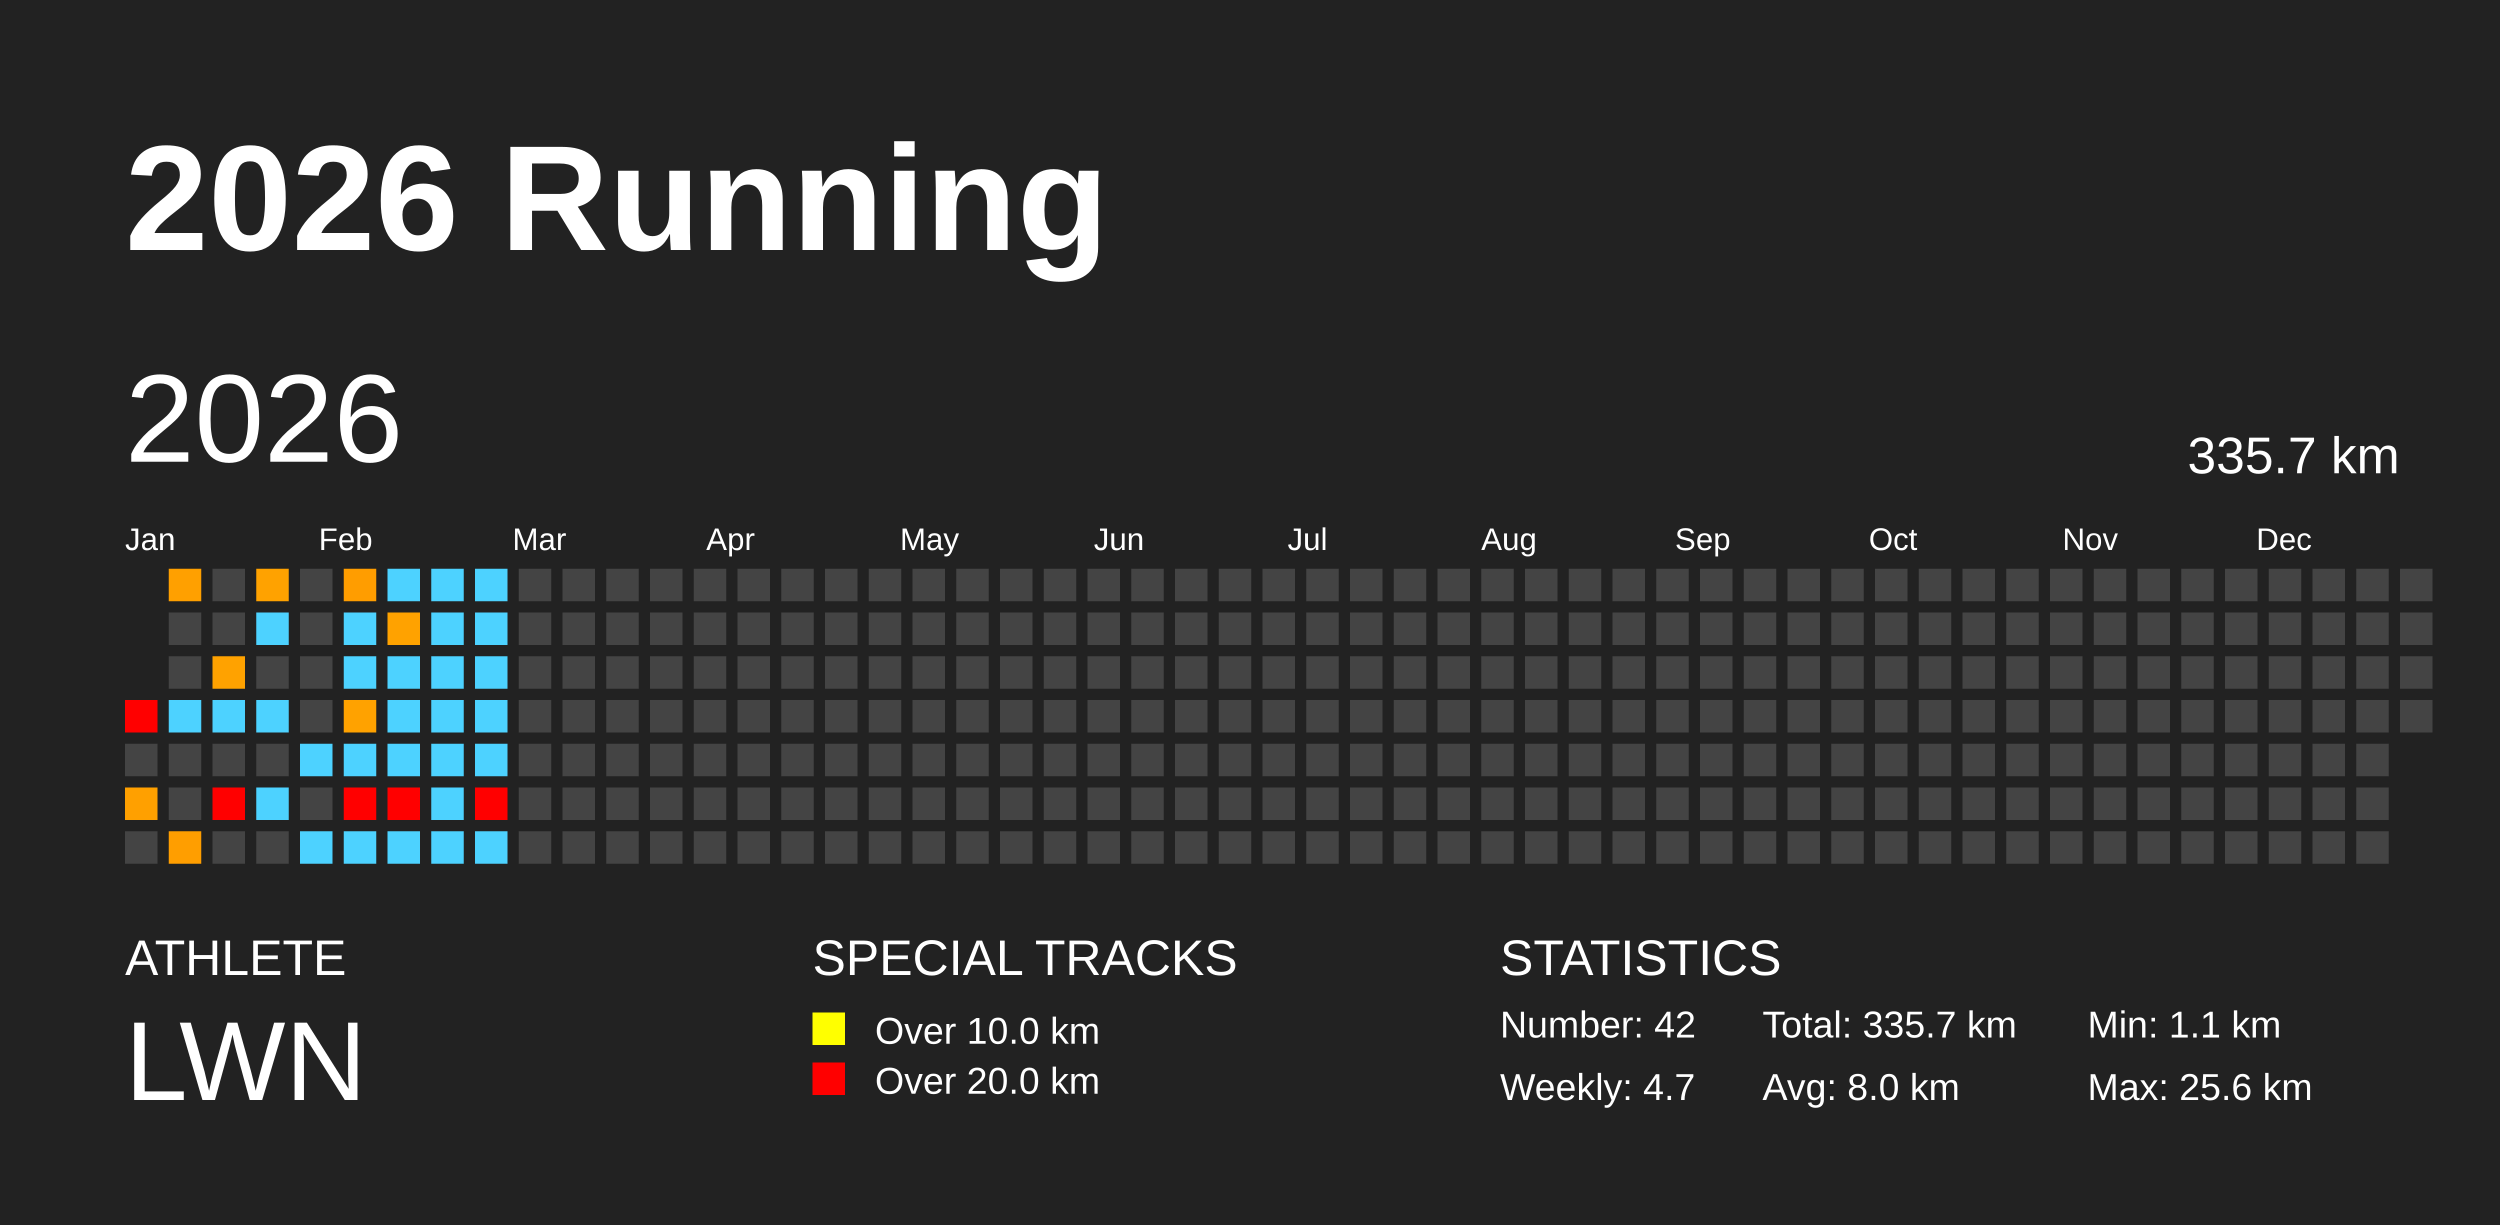
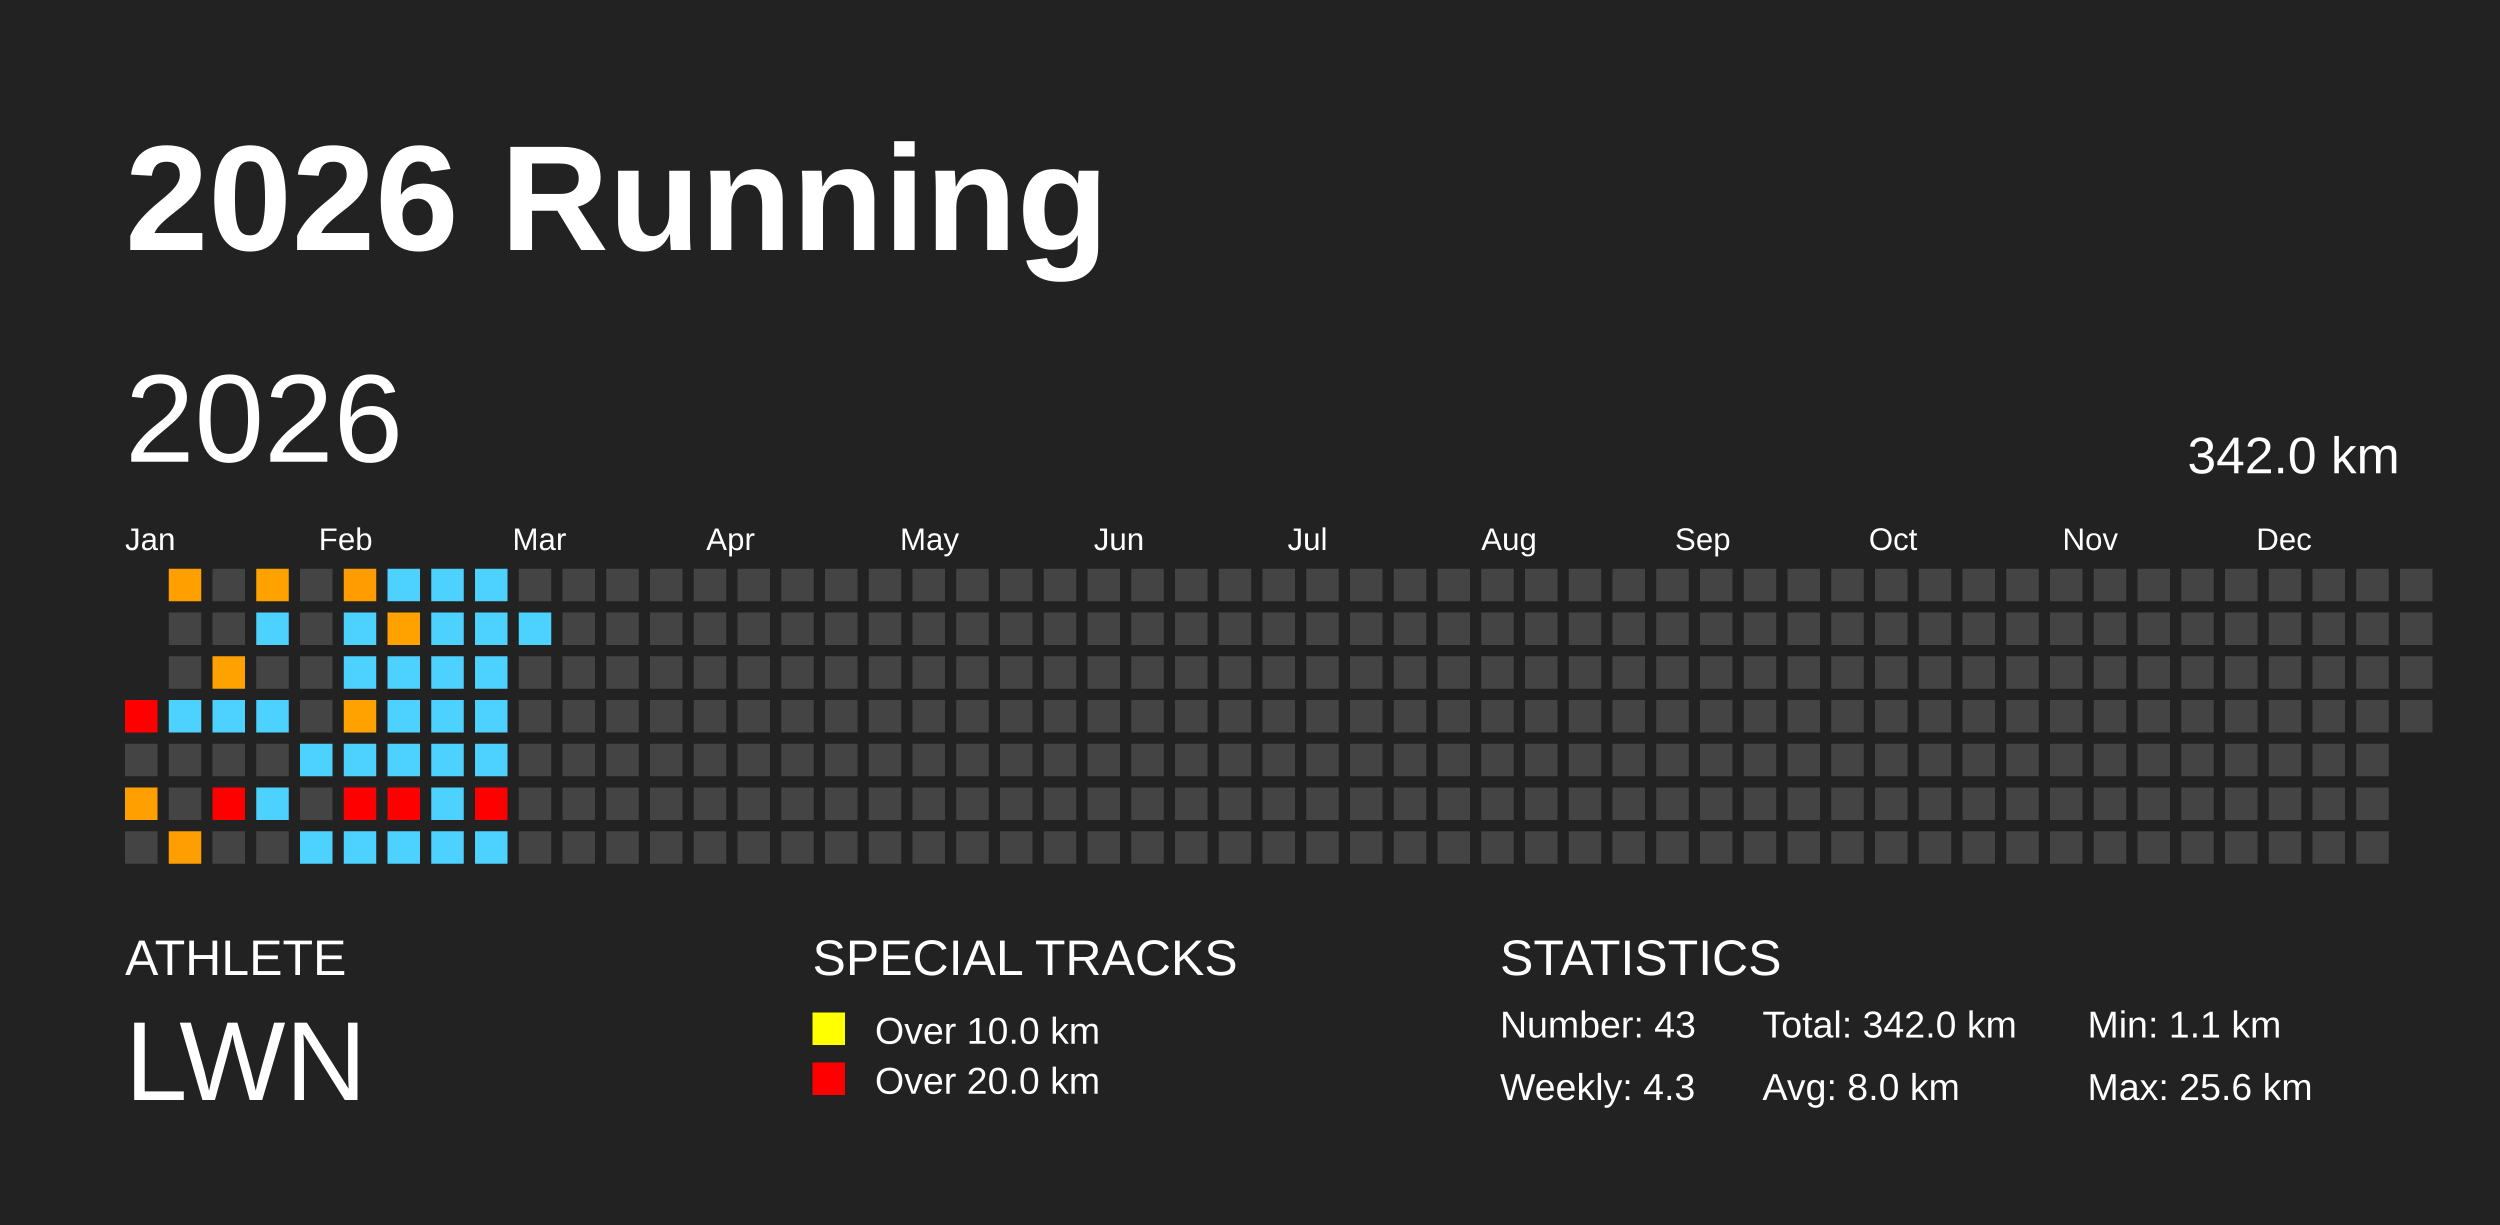
<svg xmlns="http://www.w3.org/2000/svg" baseProfile="full" height="98mm" version="1.1" viewBox="0,0,200,98" width="200mm">
  <defs />
  <rect fill="#222222" height="98" width="200" x="0" y="0" />
  <text fill="#FFFFFF" style="font-size:12px; font-family:Arial; font-weight:bold;" x="10" y="20">2026 Running</text>
  <text fill="#FFFFFF" style="font-size:4px; font-family:Arial" x="10" y="78">ATHLETE</text>
  <text fill="#FFFFFF" style="font-size:9px; font-family:Arial" x="10" y="88">LWN</text>
  <text fill="#FFFFFF" style="font-size:4px; font-family:Arial" x="65" y="78">SPECIAL TRACKS</text>
  <rect fill="yellow" height="2.6" width="2.6" x="65" y="81" />
  <text fill="#FFFFFF" style="font-size:3px; font-family:Arial" x="70" y="83.5">Over 10.0 km</text>
  <rect fill="red" height="2.6" width="2.6" x="65" y="85" />
  <text fill="#FFFFFF" style="font-size:3px; font-family:Arial" x="70" y="87.5">Over 20.0 km</text>
  <text fill="#FFFFFF" style="font-size:4px; font-family:Arial" x="120" y="78">STATISTICS</text>
-   <text fill="#FFFFFF" style="font-size:3px; font-family:Arial" x="120" y="83">Number: 42</text>
-   <text fill="#FFFFFF" style="font-size:3px; font-family:Arial" x="120" y="88">Weekly: 4.7</text>
-   <text fill="#FFFFFF" style="font-size:3px; font-family:Arial" x="141" y="83">Total: 335.7 km</text>
+   <text fill="#FFFFFF" style="font-size:3px; font-family:Arial" x="120" y="83">Number: 43</text>
+   <text fill="#FFFFFF" style="font-size:3px; font-family:Arial" x="120" y="88">Weekly: 4.3</text>
+   <text fill="#FFFFFF" style="font-size:3px; font-family:Arial" x="141" y="83">Total: 342.0 km</text>
  <text fill="#FFFFFF" style="font-size:3px; font-family:Arial" x="141" y="88">Avg: 8.0 km</text>
  <text fill="#FFFFFF" style="font-size:3px; font-family:Arial" x="167" y="83">Min: 1.1 km</text>
  <text fill="#FFFFFF" style="font-size:3px; font-family:Arial" x="167" y="88">Max: 25.6 km</text>
  <text dominant-baseline="hanging" fill="#FFFFFF" style="font-size:10.0px; font-family:Arial;" x="10" y="30">2026</text>
-   <text dominant-baseline="hanging" fill="#FFFFFF" style="font-size:4.125px; font-family:Arial;" x="175" y="35">335.7 km</text>
+   <text dominant-baseline="hanging" fill="#FFFFFF" style="font-size:4.125px; font-family:Arial;" x="175" y="35">342.0 km</text>
  <text fill="#FFFFFF" style="font-size:2.5px; font-family:Arial" x="10.0" y="44">Jan</text>
  <text fill="#FFFFFF" style="font-size:2.5px; font-family:Arial" x="25.5" y="44">Feb</text>
  <text fill="#FFFFFF" style="font-size:2.5px; font-family:Arial" x="41.0" y="44">Mar</text>
  <text fill="#FFFFFF" style="font-size:2.5px; font-family:Arial" x="56.5" y="44">Apr</text>
  <text fill="#FFFFFF" style="font-size:2.5px; font-family:Arial" x="72.0" y="44">May</text>
  <text fill="#FFFFFF" style="font-size:2.5px; font-family:Arial" x="87.5" y="44">Jun</text>
  <text fill="#FFFFFF" style="font-size:2.5px; font-family:Arial" x="103.0" y="44">Jul</text>
  <text fill="#FFFFFF" style="font-size:2.5px; font-family:Arial" x="118.5" y="44">Aug</text>
  <text fill="#FFFFFF" style="font-size:2.5px; font-family:Arial" x="134.0" y="44">Sep</text>
  <text fill="#FFFFFF" style="font-size:2.5px; font-family:Arial" x="149.5" y="44">Oct</text>
  <text fill="#FFFFFF" style="font-size:2.5px; font-family:Arial" x="165.0" y="44">Nov</text>
  <text fill="#FFFFFF" style="font-size:2.5px; font-family:Arial" x="180.5" y="44">Dec</text>
  <rect fill="red" height="2.6" width="2.6" x="10.0" y="56.0" />
  <rect fill="#444444" height="2.6" width="2.6" x="10.0" y="59.5" />
  <rect fill="#ffa000" height="2.6" width="2.6" x="10.0" y="63.0" />
  <rect fill="#444444" height="2.6" width="2.6" x="10.0" y="66.5" />
  <rect fill="#ffa000" height="2.6" width="2.6" x="13.5" y="45.5" />
  <rect fill="#444444" height="2.6" width="2.6" x="13.5" y="49.0" />
  <rect fill="#444444" height="2.6" width="2.6" x="13.5" y="52.5" />
  <rect fill="#4dd2ff" height="2.6" width="2.6" x="13.5" y="56.0" />
  <rect fill="#444444" height="2.6" width="2.6" x="13.5" y="59.5" />
  <rect fill="#444444" height="2.6" width="2.6" x="13.5" y="63.0" />
  <rect fill="#ff9e00" height="2.6" width="2.6" x="13.5" y="66.5" />
  <rect fill="#444444" height="2.6" width="2.6" x="17.0" y="45.5" />
  <rect fill="#444444" height="2.6" width="2.6" x="17.0" y="49.0" />
  <rect fill="#ffa200" height="2.6" width="2.6" x="17.0" y="52.5" />
  <rect fill="#4dd2ff" height="2.6" width="2.6" x="17.0" y="56.0" />
  <rect fill="#444444" height="2.6" width="2.6" x="17.0" y="59.5" />
  <rect fill="red" height="2.6" width="2.6" x="17.0" y="63.0" />
  <rect fill="#444444" height="2.6" width="2.6" x="17.0" y="66.5" />
  <rect fill="#ffa200" height="2.6" width="2.6" x="20.5" y="45.5" />
  <rect fill="#4dd2ff" height="2.6" width="2.6" x="20.5" y="49.0" />
  <rect fill="#444444" height="2.6" width="2.6" x="20.5" y="52.5" />
  <rect fill="#4dd2ff" height="2.6" width="2.6" x="20.5" y="56.0" />
  <rect fill="#444444" height="2.6" width="2.6" x="20.5" y="59.5" />
  <rect fill="#4dd2ff" height="2.6" width="2.6" x="20.5" y="63.0" />
  <rect fill="#444444" height="2.6" width="2.6" x="20.5" y="66.5" />
  <rect fill="#444444" height="2.6" width="2.6" x="24.0" y="45.5" />
  <rect fill="#444444" height="2.6" width="2.6" x="24.0" y="49.0" />
  <rect fill="#444444" height="2.6" width="2.6" x="24.0" y="52.5" />
  <rect fill="#444444" height="2.6" width="2.6" x="24.0" y="56.0" />
  <rect fill="#4dd2ff" height="2.6" width="2.6" x="24.0" y="59.5" />
  <rect fill="#444444" height="2.6" width="2.6" x="24.0" y="63.0" />
  <rect fill="#4dd2ff" height="2.6" width="2.6" x="24.0" y="66.5" />
  <rect fill="#ff9d00" height="2.6" width="2.6" x="27.5" y="45.5" />
  <rect fill="#4dd2ff" height="2.6" width="2.6" x="27.5" y="49.0" />
  <rect fill="#4dd2ff" height="2.6" width="2.6" x="27.5" y="52.5" />
  <rect fill="#ffa200" height="2.6" width="2.6" x="27.5" y="56.0" />
  <rect fill="#4dd2ff" height="2.6" width="2.6" x="27.5" y="59.5" />
  <rect fill="red" height="2.6" width="2.6" x="27.5" y="63.0" />
  <rect fill="#4dd2ff" height="2.6" width="2.6" x="27.5" y="66.5" />
  <rect fill="#4dd2ff" height="2.6" width="2.6" x="31.0" y="45.5" />
  <rect fill="#ffa200" height="2.6" width="2.6" x="31.0" y="49.0" />
  <rect fill="#4dd2ff" height="2.6" width="2.6" x="31.0" y="52.5" />
  <rect fill="#4dd2ff" height="2.6" width="2.6" x="31.0" y="56.0" />
  <rect fill="#4dd2ff" height="2.6" width="2.6" x="31.0" y="59.5" />
  <rect fill="red" height="2.6" width="2.6" x="31.0" y="63.0" />
  <rect fill="#4dd2ff" height="2.6" width="2.6" x="31.0" y="66.5" />
  <rect fill="#4dd2ff" height="2.6" width="2.6" x="34.5" y="45.5" />
  <rect fill="#4dd2ff" height="2.6" width="2.6" x="34.5" y="49.0" />
  <rect fill="#4dd2ff" height="2.6" width="2.6" x="34.5" y="52.5" />
  <rect fill="#4dd2ff" height="2.6" width="2.6" x="34.5" y="56.0" />
  <rect fill="#4dd2ff" height="2.6" width="2.6" x="34.5" y="59.5" />
  <rect fill="#4dd2ff" height="2.6" width="2.6" x="34.5" y="63.0" />
  <rect fill="#4dd2ff" height="2.6" width="2.6" x="34.5" y="66.5" />
  <rect fill="#4dd2ff" height="2.6" width="2.6" x="38.0" y="45.5" />
  <rect fill="#4dd2ff" height="2.6" width="2.6" x="38.0" y="49.0" />
  <rect fill="#4dd2ff" height="2.6" width="2.6" x="38.0" y="52.5" />
  <rect fill="#4dd2ff" height="2.6" width="2.6" x="38.0" y="56.0" />
  <rect fill="#4dd2ff" height="2.6" width="2.6" x="38.0" y="59.5" />
  <rect fill="red" height="2.6" width="2.6" x="38.0" y="63.0" />
  <rect fill="#4dd2ff" height="2.6" width="2.6" x="38.0" y="66.5" />
  <rect fill="#444444" height="2.6" width="2.6" x="41.5" y="45.5" />
-   <rect fill="#444444" height="2.6" width="2.6" x="41.5" y="49.0" />
+   <rect fill="#4dd2ff" height="2.6" width="2.6" x="41.5" y="49.0" />
  <rect fill="#444444" height="2.6" width="2.6" x="41.5" y="52.5" />
  <rect fill="#444444" height="2.6" width="2.6" x="41.5" y="56.0" />
  <rect fill="#444444" height="2.6" width="2.6" x="41.5" y="59.5" />
  <rect fill="#444444" height="2.6" width="2.6" x="41.5" y="63.0" />
  <rect fill="#444444" height="2.6" width="2.6" x="41.5" y="66.5" />
  <rect fill="#444444" height="2.6" width="2.6" x="45.0" y="45.5" />
  <rect fill="#444444" height="2.6" width="2.6" x="45.0" y="49.0" />
  <rect fill="#444444" height="2.6" width="2.6" x="45.0" y="52.5" />
  <rect fill="#444444" height="2.6" width="2.6" x="45.0" y="56.0" />
  <rect fill="#444444" height="2.6" width="2.6" x="45.0" y="59.5" />
  <rect fill="#444444" height="2.6" width="2.6" x="45.0" y="63.0" />
  <rect fill="#444444" height="2.6" width="2.6" x="45.0" y="66.5" />
  <rect fill="#444444" height="2.6" width="2.6" x="48.5" y="45.5" />
  <rect fill="#444444" height="2.6" width="2.6" x="48.5" y="49.0" />
  <rect fill="#444444" height="2.6" width="2.6" x="48.5" y="52.5" />
  <rect fill="#444444" height="2.6" width="2.6" x="48.5" y="56.0" />
  <rect fill="#444444" height="2.6" width="2.6" x="48.5" y="59.5" />
  <rect fill="#444444" height="2.6" width="2.6" x="48.5" y="63.0" />
  <rect fill="#444444" height="2.6" width="2.6" x="48.5" y="66.5" />
  <rect fill="#444444" height="2.6" width="2.6" x="52.0" y="45.5" />
  <rect fill="#444444" height="2.6" width="2.6" x="52.0" y="49.0" />
  <rect fill="#444444" height="2.6" width="2.6" x="52.0" y="52.5" />
  <rect fill="#444444" height="2.6" width="2.6" x="52.0" y="56.0" />
  <rect fill="#444444" height="2.6" width="2.6" x="52.0" y="59.5" />
  <rect fill="#444444" height="2.6" width="2.6" x="52.0" y="63.0" />
  <rect fill="#444444" height="2.6" width="2.6" x="52.0" y="66.5" />
  <rect fill="#444444" height="2.6" width="2.6" x="55.5" y="45.5" />
  <rect fill="#444444" height="2.6" width="2.6" x="55.5" y="49.0" />
  <rect fill="#444444" height="2.6" width="2.6" x="55.5" y="52.5" />
  <rect fill="#444444" height="2.6" width="2.6" x="55.5" y="56.0" />
  <rect fill="#444444" height="2.6" width="2.6" x="55.5" y="59.5" />
  <rect fill="#444444" height="2.6" width="2.6" x="55.5" y="63.0" />
  <rect fill="#444444" height="2.6" width="2.6" x="55.5" y="66.5" />
  <rect fill="#444444" height="2.6" width="2.6" x="59.0" y="45.5" />
  <rect fill="#444444" height="2.6" width="2.6" x="59.0" y="49.0" />
  <rect fill="#444444" height="2.6" width="2.6" x="59.0" y="52.5" />
  <rect fill="#444444" height="2.6" width="2.6" x="59.0" y="56.0" />
  <rect fill="#444444" height="2.6" width="2.6" x="59.0" y="59.5" />
  <rect fill="#444444" height="2.6" width="2.6" x="59.0" y="63.0" />
  <rect fill="#444444" height="2.6" width="2.6" x="59.0" y="66.5" />
  <rect fill="#444444" height="2.6" width="2.6" x="62.5" y="45.5" />
  <rect fill="#444444" height="2.6" width="2.6" x="62.5" y="49.0" />
  <rect fill="#444444" height="2.6" width="2.6" x="62.5" y="52.5" />
  <rect fill="#444444" height="2.6" width="2.6" x="62.5" y="56.0" />
  <rect fill="#444444" height="2.6" width="2.6" x="62.5" y="59.5" />
  <rect fill="#444444" height="2.6" width="2.6" x="62.5" y="63.0" />
  <rect fill="#444444" height="2.6" width="2.6" x="62.5" y="66.5" />
  <rect fill="#444444" height="2.6" width="2.6" x="66.0" y="45.5" />
  <rect fill="#444444" height="2.6" width="2.6" x="66.0" y="49.0" />
  <rect fill="#444444" height="2.6" width="2.6" x="66.0" y="52.5" />
  <rect fill="#444444" height="2.6" width="2.6" x="66.0" y="56.0" />
  <rect fill="#444444" height="2.6" width="2.6" x="66.0" y="59.5" />
  <rect fill="#444444" height="2.6" width="2.6" x="66.0" y="63.0" />
  <rect fill="#444444" height="2.6" width="2.6" x="66.0" y="66.5" />
  <rect fill="#444444" height="2.6" width="2.6" x="69.5" y="45.5" />
  <rect fill="#444444" height="2.6" width="2.6" x="69.5" y="49.0" />
  <rect fill="#444444" height="2.6" width="2.6" x="69.5" y="52.5" />
  <rect fill="#444444" height="2.6" width="2.6" x="69.5" y="56.0" />
  <rect fill="#444444" height="2.6" width="2.6" x="69.5" y="59.5" />
  <rect fill="#444444" height="2.6" width="2.6" x="69.5" y="63.0" />
  <rect fill="#444444" height="2.6" width="2.6" x="69.5" y="66.5" />
  <rect fill="#444444" height="2.6" width="2.6" x="73.0" y="45.5" />
  <rect fill="#444444" height="2.6" width="2.6" x="73.0" y="49.0" />
  <rect fill="#444444" height="2.6" width="2.6" x="73.0" y="52.5" />
  <rect fill="#444444" height="2.6" width="2.6" x="73.0" y="56.0" />
  <rect fill="#444444" height="2.6" width="2.6" x="73.0" y="59.5" />
  <rect fill="#444444" height="2.6" width="2.6" x="73.0" y="63.0" />
  <rect fill="#444444" height="2.6" width="2.6" x="73.0" y="66.5" />
  <rect fill="#444444" height="2.6" width="2.6" x="76.5" y="45.5" />
  <rect fill="#444444" height="2.6" width="2.6" x="76.5" y="49.0" />
  <rect fill="#444444" height="2.6" width="2.6" x="76.5" y="52.5" />
  <rect fill="#444444" height="2.6" width="2.6" x="76.5" y="56.0" />
  <rect fill="#444444" height="2.6" width="2.6" x="76.5" y="59.5" />
  <rect fill="#444444" height="2.6" width="2.6" x="76.5" y="63.0" />
  <rect fill="#444444" height="2.6" width="2.6" x="76.5" y="66.5" />
  <rect fill="#444444" height="2.6" width="2.6" x="80.0" y="45.5" />
  <rect fill="#444444" height="2.6" width="2.6" x="80.0" y="49.0" />
  <rect fill="#444444" height="2.6" width="2.6" x="80.0" y="52.5" />
  <rect fill="#444444" height="2.6" width="2.6" x="80.0" y="56.0" />
  <rect fill="#444444" height="2.6" width="2.6" x="80.0" y="59.5" />
  <rect fill="#444444" height="2.6" width="2.6" x="80.0" y="63.0" />
  <rect fill="#444444" height="2.6" width="2.6" x="80.0" y="66.5" />
  <rect fill="#444444" height="2.6" width="2.6" x="83.5" y="45.5" />
  <rect fill="#444444" height="2.6" width="2.6" x="83.5" y="49.0" />
  <rect fill="#444444" height="2.6" width="2.6" x="83.5" y="52.5" />
  <rect fill="#444444" height="2.6" width="2.6" x="83.5" y="56.0" />
  <rect fill="#444444" height="2.6" width="2.6" x="83.5" y="59.5" />
  <rect fill="#444444" height="2.6" width="2.6" x="83.5" y="63.0" />
  <rect fill="#444444" height="2.6" width="2.6" x="83.5" y="66.5" />
  <rect fill="#444444" height="2.6" width="2.6" x="87.0" y="45.5" />
  <rect fill="#444444" height="2.6" width="2.6" x="87.0" y="49.0" />
  <rect fill="#444444" height="2.6" width="2.6" x="87.0" y="52.5" />
  <rect fill="#444444" height="2.6" width="2.6" x="87.0" y="56.0" />
  <rect fill="#444444" height="2.6" width="2.6" x="87.0" y="59.5" />
  <rect fill="#444444" height="2.6" width="2.6" x="87.0" y="63.0" />
  <rect fill="#444444" height="2.6" width="2.6" x="87.0" y="66.5" />
  <rect fill="#444444" height="2.6" width="2.6" x="90.5" y="45.5" />
  <rect fill="#444444" height="2.6" width="2.6" x="90.5" y="49.0" />
  <rect fill="#444444" height="2.6" width="2.6" x="90.5" y="52.5" />
  <rect fill="#444444" height="2.6" width="2.6" x="90.5" y="56.0" />
  <rect fill="#444444" height="2.6" width="2.6" x="90.5" y="59.5" />
  <rect fill="#444444" height="2.6" width="2.6" x="90.5" y="63.0" />
  <rect fill="#444444" height="2.6" width="2.6" x="90.5" y="66.5" />
  <rect fill="#444444" height="2.6" width="2.6" x="94.0" y="45.5" />
  <rect fill="#444444" height="2.6" width="2.6" x="94.0" y="49.0" />
  <rect fill="#444444" height="2.6" width="2.6" x="94.0" y="52.5" />
  <rect fill="#444444" height="2.6" width="2.6" x="94.0" y="56.0" />
  <rect fill="#444444" height="2.6" width="2.6" x="94.0" y="59.5" />
  <rect fill="#444444" height="2.6" width="2.6" x="94.0" y="63.0" />
  <rect fill="#444444" height="2.6" width="2.6" x="94.0" y="66.5" />
  <rect fill="#444444" height="2.6" width="2.6" x="97.5" y="45.5" />
  <rect fill="#444444" height="2.6" width="2.6" x="97.5" y="49.0" />
  <rect fill="#444444" height="2.6" width="2.6" x="97.5" y="52.5" />
  <rect fill="#444444" height="2.6" width="2.6" x="97.5" y="56.0" />
  <rect fill="#444444" height="2.6" width="2.6" x="97.5" y="59.5" />
  <rect fill="#444444" height="2.6" width="2.6" x="97.5" y="63.0" />
  <rect fill="#444444" height="2.6" width="2.6" x="97.5" y="66.5" />
  <rect fill="#444444" height="2.6" width="2.6" x="101.0" y="45.5" />
  <rect fill="#444444" height="2.6" width="2.6" x="101.0" y="49.0" />
  <rect fill="#444444" height="2.6" width="2.6" x="101.0" y="52.5" />
  <rect fill="#444444" height="2.6" width="2.6" x="101.0" y="56.0" />
  <rect fill="#444444" height="2.6" width="2.6" x="101.0" y="59.5" />
  <rect fill="#444444" height="2.6" width="2.6" x="101.0" y="63.0" />
  <rect fill="#444444" height="2.6" width="2.6" x="101.0" y="66.5" />
  <rect fill="#444444" height="2.6" width="2.6" x="104.5" y="45.5" />
  <rect fill="#444444" height="2.6" width="2.6" x="104.5" y="49.0" />
  <rect fill="#444444" height="2.6" width="2.6" x="104.5" y="52.5" />
  <rect fill="#444444" height="2.6" width="2.6" x="104.5" y="56.0" />
  <rect fill="#444444" height="2.6" width="2.6" x="104.5" y="59.5" />
  <rect fill="#444444" height="2.6" width="2.6" x="104.5" y="63.0" />
  <rect fill="#444444" height="2.6" width="2.6" x="104.5" y="66.5" />
  <rect fill="#444444" height="2.6" width="2.6" x="108.0" y="45.5" />
  <rect fill="#444444" height="2.6" width="2.6" x="108.0" y="49.0" />
  <rect fill="#444444" height="2.6" width="2.6" x="108.0" y="52.5" />
  <rect fill="#444444" height="2.6" width="2.6" x="108.0" y="56.0" />
  <rect fill="#444444" height="2.6" width="2.6" x="108.0" y="59.5" />
  <rect fill="#444444" height="2.6" width="2.6" x="108.0" y="63.0" />
  <rect fill="#444444" height="2.6" width="2.6" x="108.0" y="66.5" />
  <rect fill="#444444" height="2.6" width="2.6" x="111.5" y="45.5" />
  <rect fill="#444444" height="2.6" width="2.6" x="111.5" y="49.0" />
  <rect fill="#444444" height="2.6" width="2.6" x="111.5" y="52.5" />
  <rect fill="#444444" height="2.6" width="2.6" x="111.5" y="56.0" />
  <rect fill="#444444" height="2.6" width="2.6" x="111.5" y="59.5" />
  <rect fill="#444444" height="2.6" width="2.6" x="111.5" y="63.0" />
  <rect fill="#444444" height="2.6" width="2.6" x="111.5" y="66.5" />
  <rect fill="#444444" height="2.6" width="2.6" x="115.0" y="45.5" />
  <rect fill="#444444" height="2.6" width="2.6" x="115.0" y="49.0" />
  <rect fill="#444444" height="2.6" width="2.6" x="115.0" y="52.5" />
  <rect fill="#444444" height="2.6" width="2.6" x="115.0" y="56.0" />
  <rect fill="#444444" height="2.6" width="2.6" x="115.0" y="59.5" />
  <rect fill="#444444" height="2.6" width="2.6" x="115.0" y="63.0" />
  <rect fill="#444444" height="2.6" width="2.6" x="115.0" y="66.5" />
  <rect fill="#444444" height="2.6" width="2.6" x="118.5" y="45.5" />
  <rect fill="#444444" height="2.6" width="2.6" x="118.5" y="49.0" />
  <rect fill="#444444" height="2.6" width="2.6" x="118.5" y="52.5" />
  <rect fill="#444444" height="2.6" width="2.6" x="118.5" y="56.0" />
  <rect fill="#444444" height="2.6" width="2.6" x="118.5" y="59.5" />
  <rect fill="#444444" height="2.6" width="2.6" x="118.5" y="63.0" />
  <rect fill="#444444" height="2.6" width="2.6" x="118.5" y="66.5" />
  <rect fill="#444444" height="2.6" width="2.6" x="122.0" y="45.5" />
  <rect fill="#444444" height="2.6" width="2.6" x="122.0" y="49.0" />
  <rect fill="#444444" height="2.6" width="2.6" x="122.0" y="52.5" />
  <rect fill="#444444" height="2.6" width="2.6" x="122.0" y="56.0" />
  <rect fill="#444444" height="2.6" width="2.6" x="122.0" y="59.5" />
  <rect fill="#444444" height="2.6" width="2.6" x="122.0" y="63.0" />
  <rect fill="#444444" height="2.6" width="2.6" x="122.0" y="66.5" />
  <rect fill="#444444" height="2.6" width="2.6" x="125.5" y="45.5" />
  <rect fill="#444444" height="2.6" width="2.6" x="125.5" y="49.0" />
  <rect fill="#444444" height="2.6" width="2.6" x="125.5" y="52.5" />
  <rect fill="#444444" height="2.6" width="2.6" x="125.5" y="56.0" />
  <rect fill="#444444" height="2.6" width="2.6" x="125.5" y="59.5" />
  <rect fill="#444444" height="2.6" width="2.6" x="125.5" y="63.0" />
  <rect fill="#444444" height="2.6" width="2.6" x="125.5" y="66.5" />
  <rect fill="#444444" height="2.6" width="2.6" x="129.0" y="45.5" />
  <rect fill="#444444" height="2.6" width="2.6" x="129.0" y="49.0" />
  <rect fill="#444444" height="2.6" width="2.6" x="129.0" y="52.5" />
  <rect fill="#444444" height="2.6" width="2.6" x="129.0" y="56.0" />
  <rect fill="#444444" height="2.6" width="2.6" x="129.0" y="59.5" />
  <rect fill="#444444" height="2.6" width="2.6" x="129.0" y="63.0" />
  <rect fill="#444444" height="2.6" width="2.6" x="129.0" y="66.5" />
  <rect fill="#444444" height="2.6" width="2.6" x="132.5" y="45.5" />
  <rect fill="#444444" height="2.6" width="2.6" x="132.5" y="49.0" />
  <rect fill="#444444" height="2.6" width="2.6" x="132.5" y="52.5" />
  <rect fill="#444444" height="2.6" width="2.6" x="132.5" y="56.0" />
  <rect fill="#444444" height="2.6" width="2.6" x="132.5" y="59.5" />
  <rect fill="#444444" height="2.6" width="2.6" x="132.5" y="63.0" />
  <rect fill="#444444" height="2.6" width="2.6" x="132.5" y="66.5" />
  <rect fill="#444444" height="2.6" width="2.6" x="136.0" y="45.5" />
  <rect fill="#444444" height="2.6" width="2.6" x="136.0" y="49.0" />
  <rect fill="#444444" height="2.6" width="2.6" x="136.0" y="52.5" />
  <rect fill="#444444" height="2.6" width="2.6" x="136.0" y="56.0" />
  <rect fill="#444444" height="2.6" width="2.6" x="136.0" y="59.5" />
  <rect fill="#444444" height="2.6" width="2.6" x="136.0" y="63.0" />
  <rect fill="#444444" height="2.6" width="2.6" x="136.0" y="66.5" />
  <rect fill="#444444" height="2.6" width="2.6" x="139.5" y="45.5" />
  <rect fill="#444444" height="2.6" width="2.6" x="139.5" y="49.0" />
  <rect fill="#444444" height="2.6" width="2.6" x="139.5" y="52.5" />
  <rect fill="#444444" height="2.6" width="2.6" x="139.5" y="56.0" />
  <rect fill="#444444" height="2.6" width="2.6" x="139.5" y="59.5" />
  <rect fill="#444444" height="2.6" width="2.6" x="139.5" y="63.0" />
  <rect fill="#444444" height="2.6" width="2.6" x="139.5" y="66.5" />
  <rect fill="#444444" height="2.6" width="2.6" x="143.0" y="45.5" />
  <rect fill="#444444" height="2.6" width="2.6" x="143.0" y="49.0" />
  <rect fill="#444444" height="2.6" width="2.6" x="143.0" y="52.5" />
  <rect fill="#444444" height="2.6" width="2.6" x="143.0" y="56.0" />
  <rect fill="#444444" height="2.6" width="2.6" x="143.0" y="59.5" />
  <rect fill="#444444" height="2.6" width="2.6" x="143.0" y="63.0" />
  <rect fill="#444444" height="2.6" width="2.6" x="143.0" y="66.5" />
  <rect fill="#444444" height="2.6" width="2.6" x="146.5" y="45.5" />
  <rect fill="#444444" height="2.6" width="2.6" x="146.5" y="49.0" />
  <rect fill="#444444" height="2.6" width="2.6" x="146.5" y="52.5" />
  <rect fill="#444444" height="2.6" width="2.6" x="146.5" y="56.0" />
  <rect fill="#444444" height="2.6" width="2.6" x="146.5" y="59.5" />
  <rect fill="#444444" height="2.6" width="2.6" x="146.5" y="63.0" />
  <rect fill="#444444" height="2.6" width="2.6" x="146.5" y="66.5" />
  <rect fill="#444444" height="2.6" width="2.6" x="150.0" y="45.5" />
  <rect fill="#444444" height="2.6" width="2.6" x="150.0" y="49.0" />
  <rect fill="#444444" height="2.6" width="2.6" x="150.0" y="52.5" />
  <rect fill="#444444" height="2.6" width="2.6" x="150.0" y="56.0" />
  <rect fill="#444444" height="2.6" width="2.6" x="150.0" y="59.5" />
  <rect fill="#444444" height="2.6" width="2.6" x="150.0" y="63.0" />
  <rect fill="#444444" height="2.6" width="2.6" x="150.0" y="66.5" />
  <rect fill="#444444" height="2.6" width="2.6" x="153.5" y="45.5" />
  <rect fill="#444444" height="2.6" width="2.6" x="153.5" y="49.0" />
  <rect fill="#444444" height="2.6" width="2.6" x="153.5" y="52.5" />
  <rect fill="#444444" height="2.6" width="2.6" x="153.5" y="56.0" />
  <rect fill="#444444" height="2.6" width="2.6" x="153.5" y="59.5" />
  <rect fill="#444444" height="2.6" width="2.6" x="153.5" y="63.0" />
  <rect fill="#444444" height="2.6" width="2.6" x="153.5" y="66.5" />
  <rect fill="#444444" height="2.6" width="2.6" x="157.0" y="45.5" />
  <rect fill="#444444" height="2.6" width="2.6" x="157.0" y="49.0" />
  <rect fill="#444444" height="2.6" width="2.6" x="157.0" y="52.5" />
  <rect fill="#444444" height="2.6" width="2.6" x="157.0" y="56.0" />
  <rect fill="#444444" height="2.6" width="2.6" x="157.0" y="59.5" />
  <rect fill="#444444" height="2.6" width="2.6" x="157.0" y="63.0" />
  <rect fill="#444444" height="2.6" width="2.6" x="157.0" y="66.5" />
  <rect fill="#444444" height="2.6" width="2.6" x="160.5" y="45.5" />
  <rect fill="#444444" height="2.6" width="2.6" x="160.5" y="49.0" />
  <rect fill="#444444" height="2.6" width="2.6" x="160.5" y="52.5" />
  <rect fill="#444444" height="2.6" width="2.6" x="160.5" y="56.0" />
  <rect fill="#444444" height="2.6" width="2.6" x="160.5" y="59.5" />
  <rect fill="#444444" height="2.6" width="2.6" x="160.5" y="63.0" />
  <rect fill="#444444" height="2.6" width="2.6" x="160.5" y="66.5" />
  <rect fill="#444444" height="2.6" width="2.6" x="164.0" y="45.5" />
  <rect fill="#444444" height="2.6" width="2.6" x="164.0" y="49.0" />
  <rect fill="#444444" height="2.6" width="2.6" x="164.0" y="52.5" />
  <rect fill="#444444" height="2.6" width="2.6" x="164.0" y="56.0" />
  <rect fill="#444444" height="2.6" width="2.6" x="164.0" y="59.5" />
  <rect fill="#444444" height="2.6" width="2.6" x="164.0" y="63.0" />
  <rect fill="#444444" height="2.6" width="2.6" x="164.0" y="66.5" />
  <rect fill="#444444" height="2.6" width="2.6" x="167.5" y="45.5" />
  <rect fill="#444444" height="2.6" width="2.6" x="167.5" y="49.0" />
  <rect fill="#444444" height="2.6" width="2.6" x="167.5" y="52.5" />
  <rect fill="#444444" height="2.6" width="2.6" x="167.5" y="56.0" />
  <rect fill="#444444" height="2.6" width="2.6" x="167.5" y="59.5" />
  <rect fill="#444444" height="2.6" width="2.6" x="167.5" y="63.0" />
  <rect fill="#444444" height="2.6" width="2.6" x="167.5" y="66.5" />
  <rect fill="#444444" height="2.6" width="2.6" x="171.0" y="45.5" />
  <rect fill="#444444" height="2.6" width="2.6" x="171.0" y="49.0" />
  <rect fill="#444444" height="2.6" width="2.6" x="171.0" y="52.5" />
  <rect fill="#444444" height="2.6" width="2.6" x="171.0" y="56.0" />
  <rect fill="#444444" height="2.6" width="2.6" x="171.0" y="59.5" />
  <rect fill="#444444" height="2.6" width="2.6" x="171.0" y="63.0" />
  <rect fill="#444444" height="2.6" width="2.6" x="171.0" y="66.5" />
  <rect fill="#444444" height="2.6" width="2.6" x="174.5" y="45.5" />
  <rect fill="#444444" height="2.6" width="2.6" x="174.5" y="49.0" />
  <rect fill="#444444" height="2.6" width="2.6" x="174.5" y="52.5" />
  <rect fill="#444444" height="2.6" width="2.6" x="174.5" y="56.0" />
  <rect fill="#444444" height="2.6" width="2.6" x="174.5" y="59.5" />
  <rect fill="#444444" height="2.6" width="2.6" x="174.5" y="63.0" />
  <rect fill="#444444" height="2.6" width="2.6" x="174.5" y="66.5" />
  <rect fill="#444444" height="2.6" width="2.6" x="178.0" y="45.5" />
  <rect fill="#444444" height="2.6" width="2.6" x="178.0" y="49.0" />
  <rect fill="#444444" height="2.6" width="2.6" x="178.0" y="52.5" />
  <rect fill="#444444" height="2.6" width="2.6" x="178.0" y="56.0" />
  <rect fill="#444444" height="2.6" width="2.6" x="178.0" y="59.5" />
  <rect fill="#444444" height="2.6" width="2.6" x="178.0" y="63.0" />
  <rect fill="#444444" height="2.6" width="2.6" x="178.0" y="66.5" />
  <rect fill="#444444" height="2.6" width="2.6" x="181.5" y="45.5" />
  <rect fill="#444444" height="2.6" width="2.6" x="181.5" y="49.0" />
  <rect fill="#444444" height="2.6" width="2.6" x="181.5" y="52.5" />
  <rect fill="#444444" height="2.6" width="2.6" x="181.5" y="56.0" />
  <rect fill="#444444" height="2.6" width="2.6" x="181.5" y="59.5" />
  <rect fill="#444444" height="2.6" width="2.6" x="181.5" y="63.0" />
  <rect fill="#444444" height="2.6" width="2.6" x="181.5" y="66.5" />
  <rect fill="#444444" height="2.6" width="2.6" x="185.0" y="45.5" />
  <rect fill="#444444" height="2.6" width="2.6" x="185.0" y="49.0" />
  <rect fill="#444444" height="2.6" width="2.6" x="185.0" y="52.5" />
  <rect fill="#444444" height="2.6" width="2.6" x="185.0" y="56.0" />
  <rect fill="#444444" height="2.6" width="2.6" x="185.0" y="59.5" />
  <rect fill="#444444" height="2.6" width="2.6" x="185.0" y="63.0" />
  <rect fill="#444444" height="2.6" width="2.6" x="185.0" y="66.5" />
  <rect fill="#444444" height="2.6" width="2.6" x="188.5" y="45.5" />
  <rect fill="#444444" height="2.6" width="2.6" x="188.5" y="49.0" />
  <rect fill="#444444" height="2.6" width="2.6" x="188.5" y="52.5" />
  <rect fill="#444444" height="2.6" width="2.6" x="188.5" y="56.0" />
  <rect fill="#444444" height="2.6" width="2.6" x="188.5" y="59.5" />
  <rect fill="#444444" height="2.6" width="2.6" x="188.5" y="63.0" />
  <rect fill="#444444" height="2.6" width="2.6" x="188.5" y="66.5" />
  <rect fill="#444444" height="2.6" width="2.6" x="192.0" y="45.5" />
  <rect fill="#444444" height="2.6" width="2.6" x="192.0" y="49.0" />
  <rect fill="#444444" height="2.6" width="2.6" x="192.0" y="52.5" />
  <rect fill="#444444" height="2.6" width="2.6" x="192.0" y="56.0" />
</svg>
